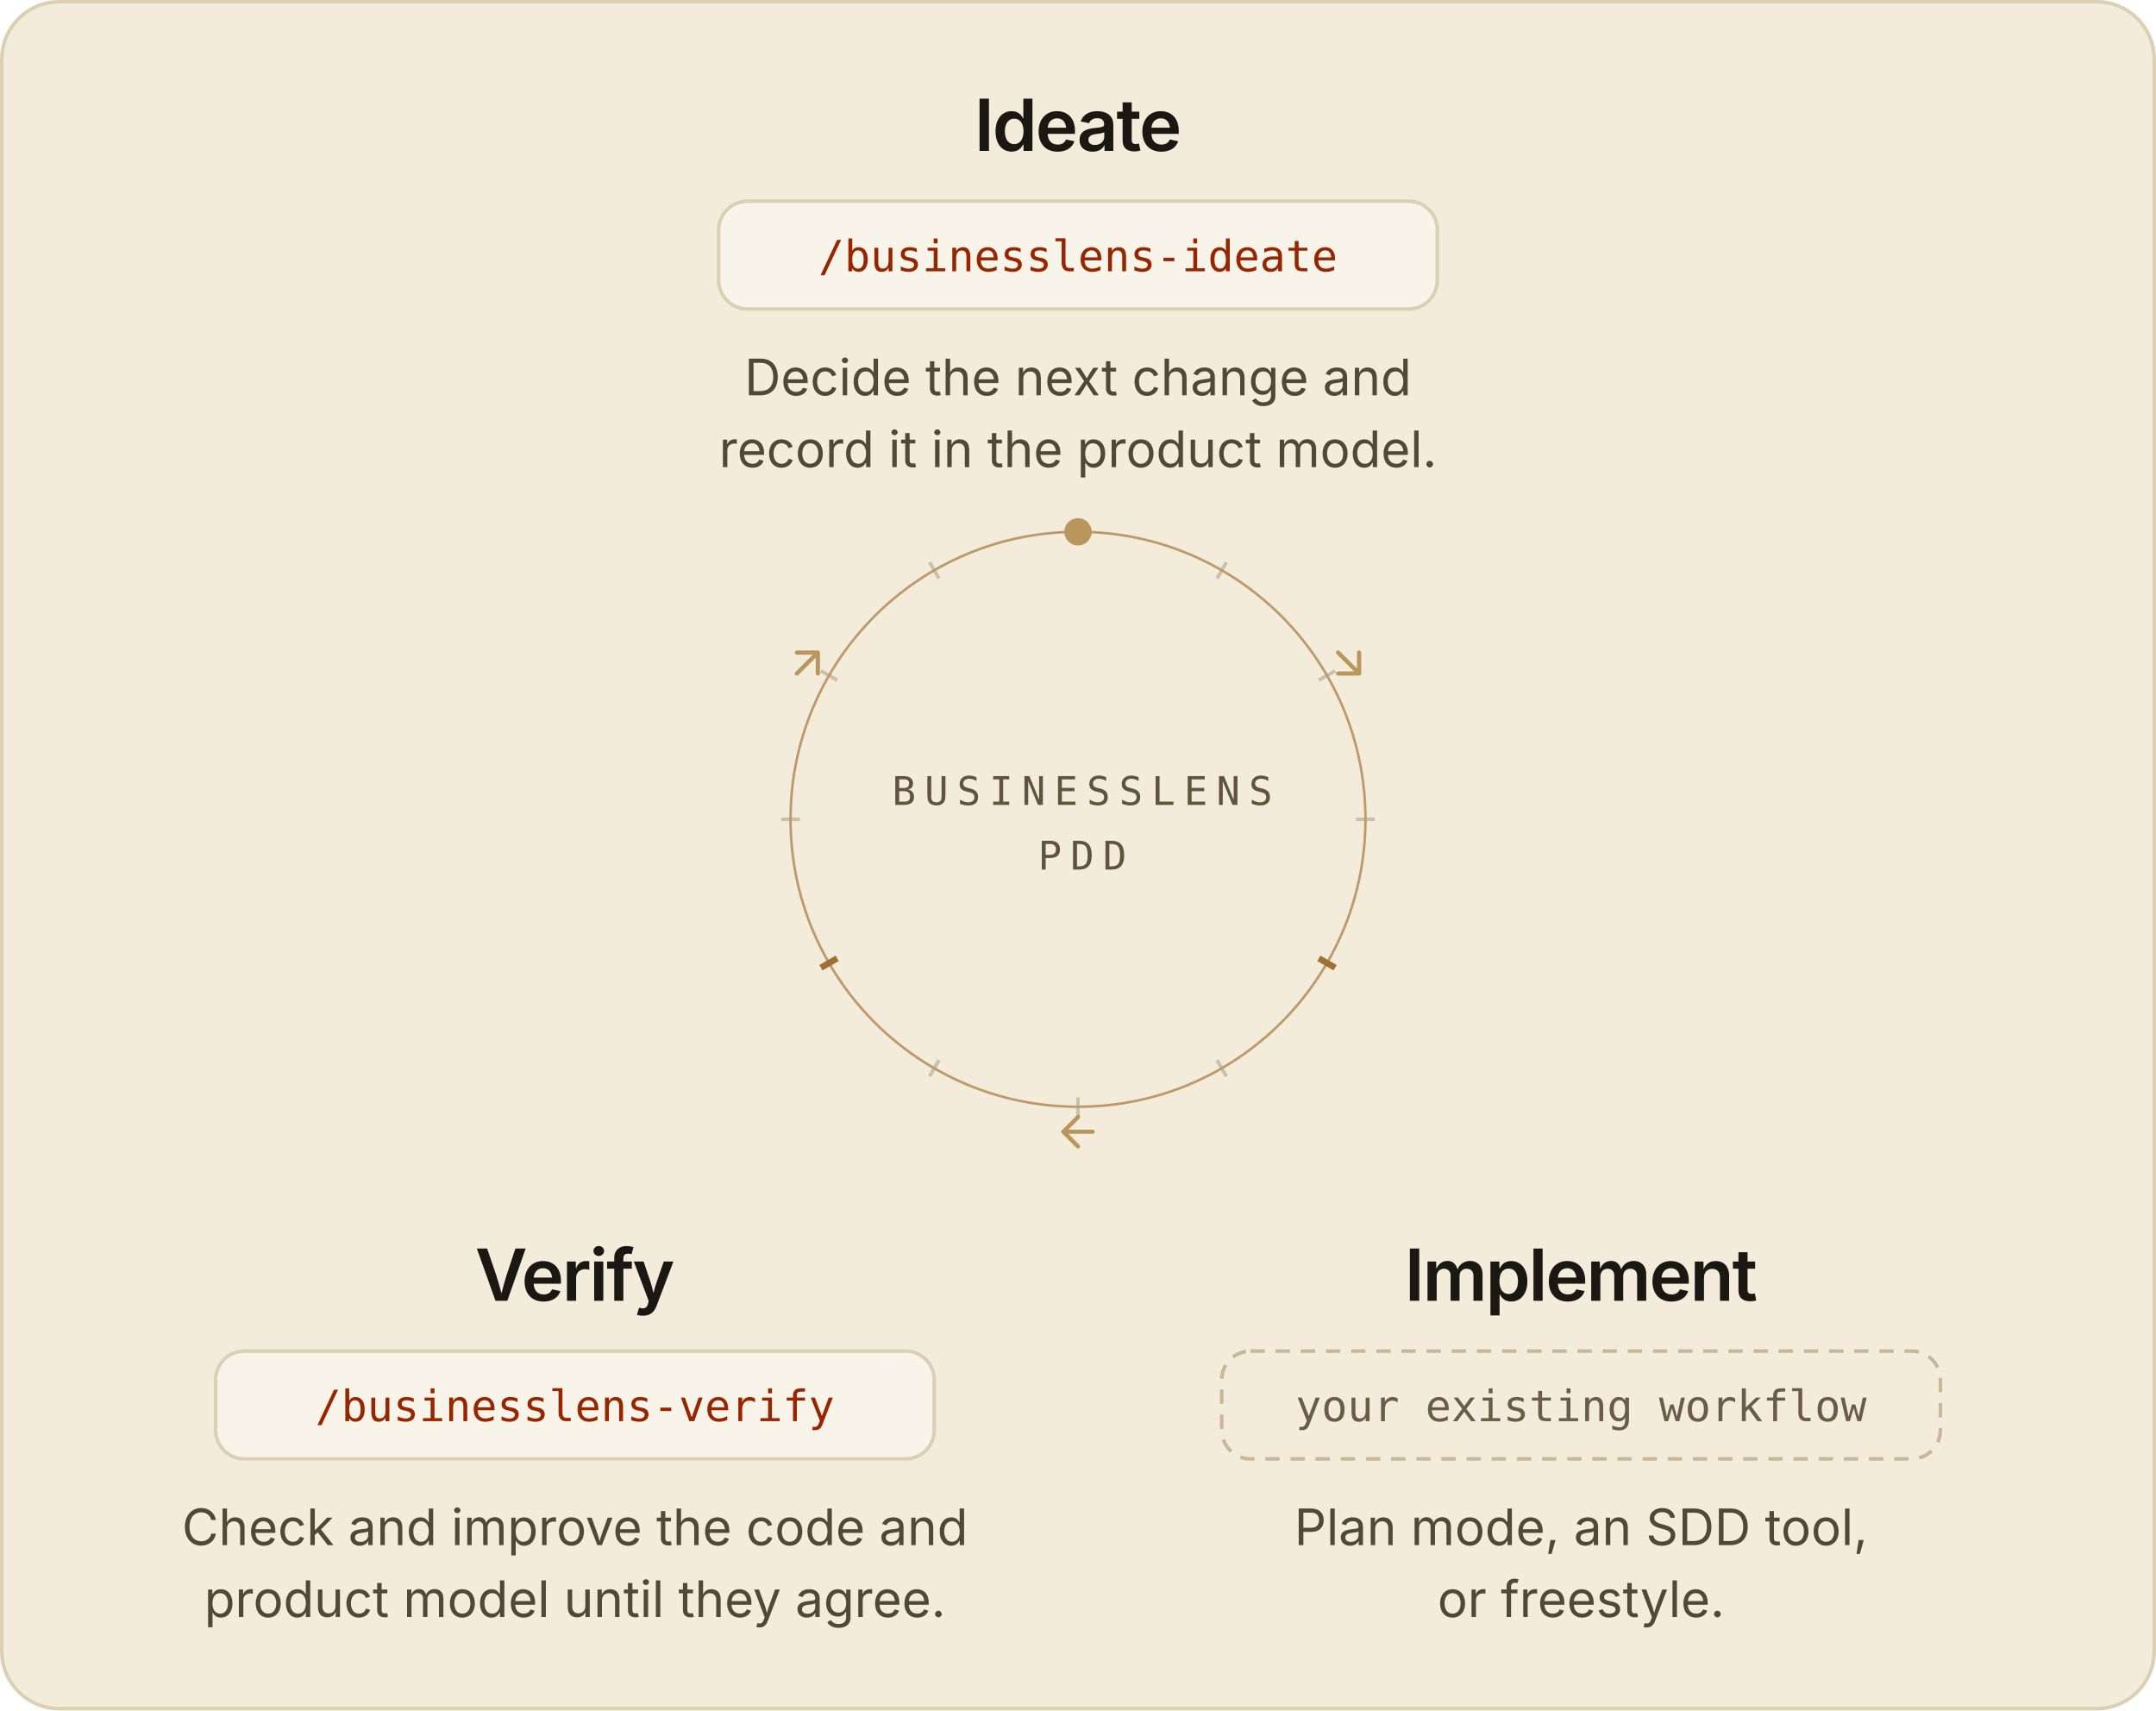
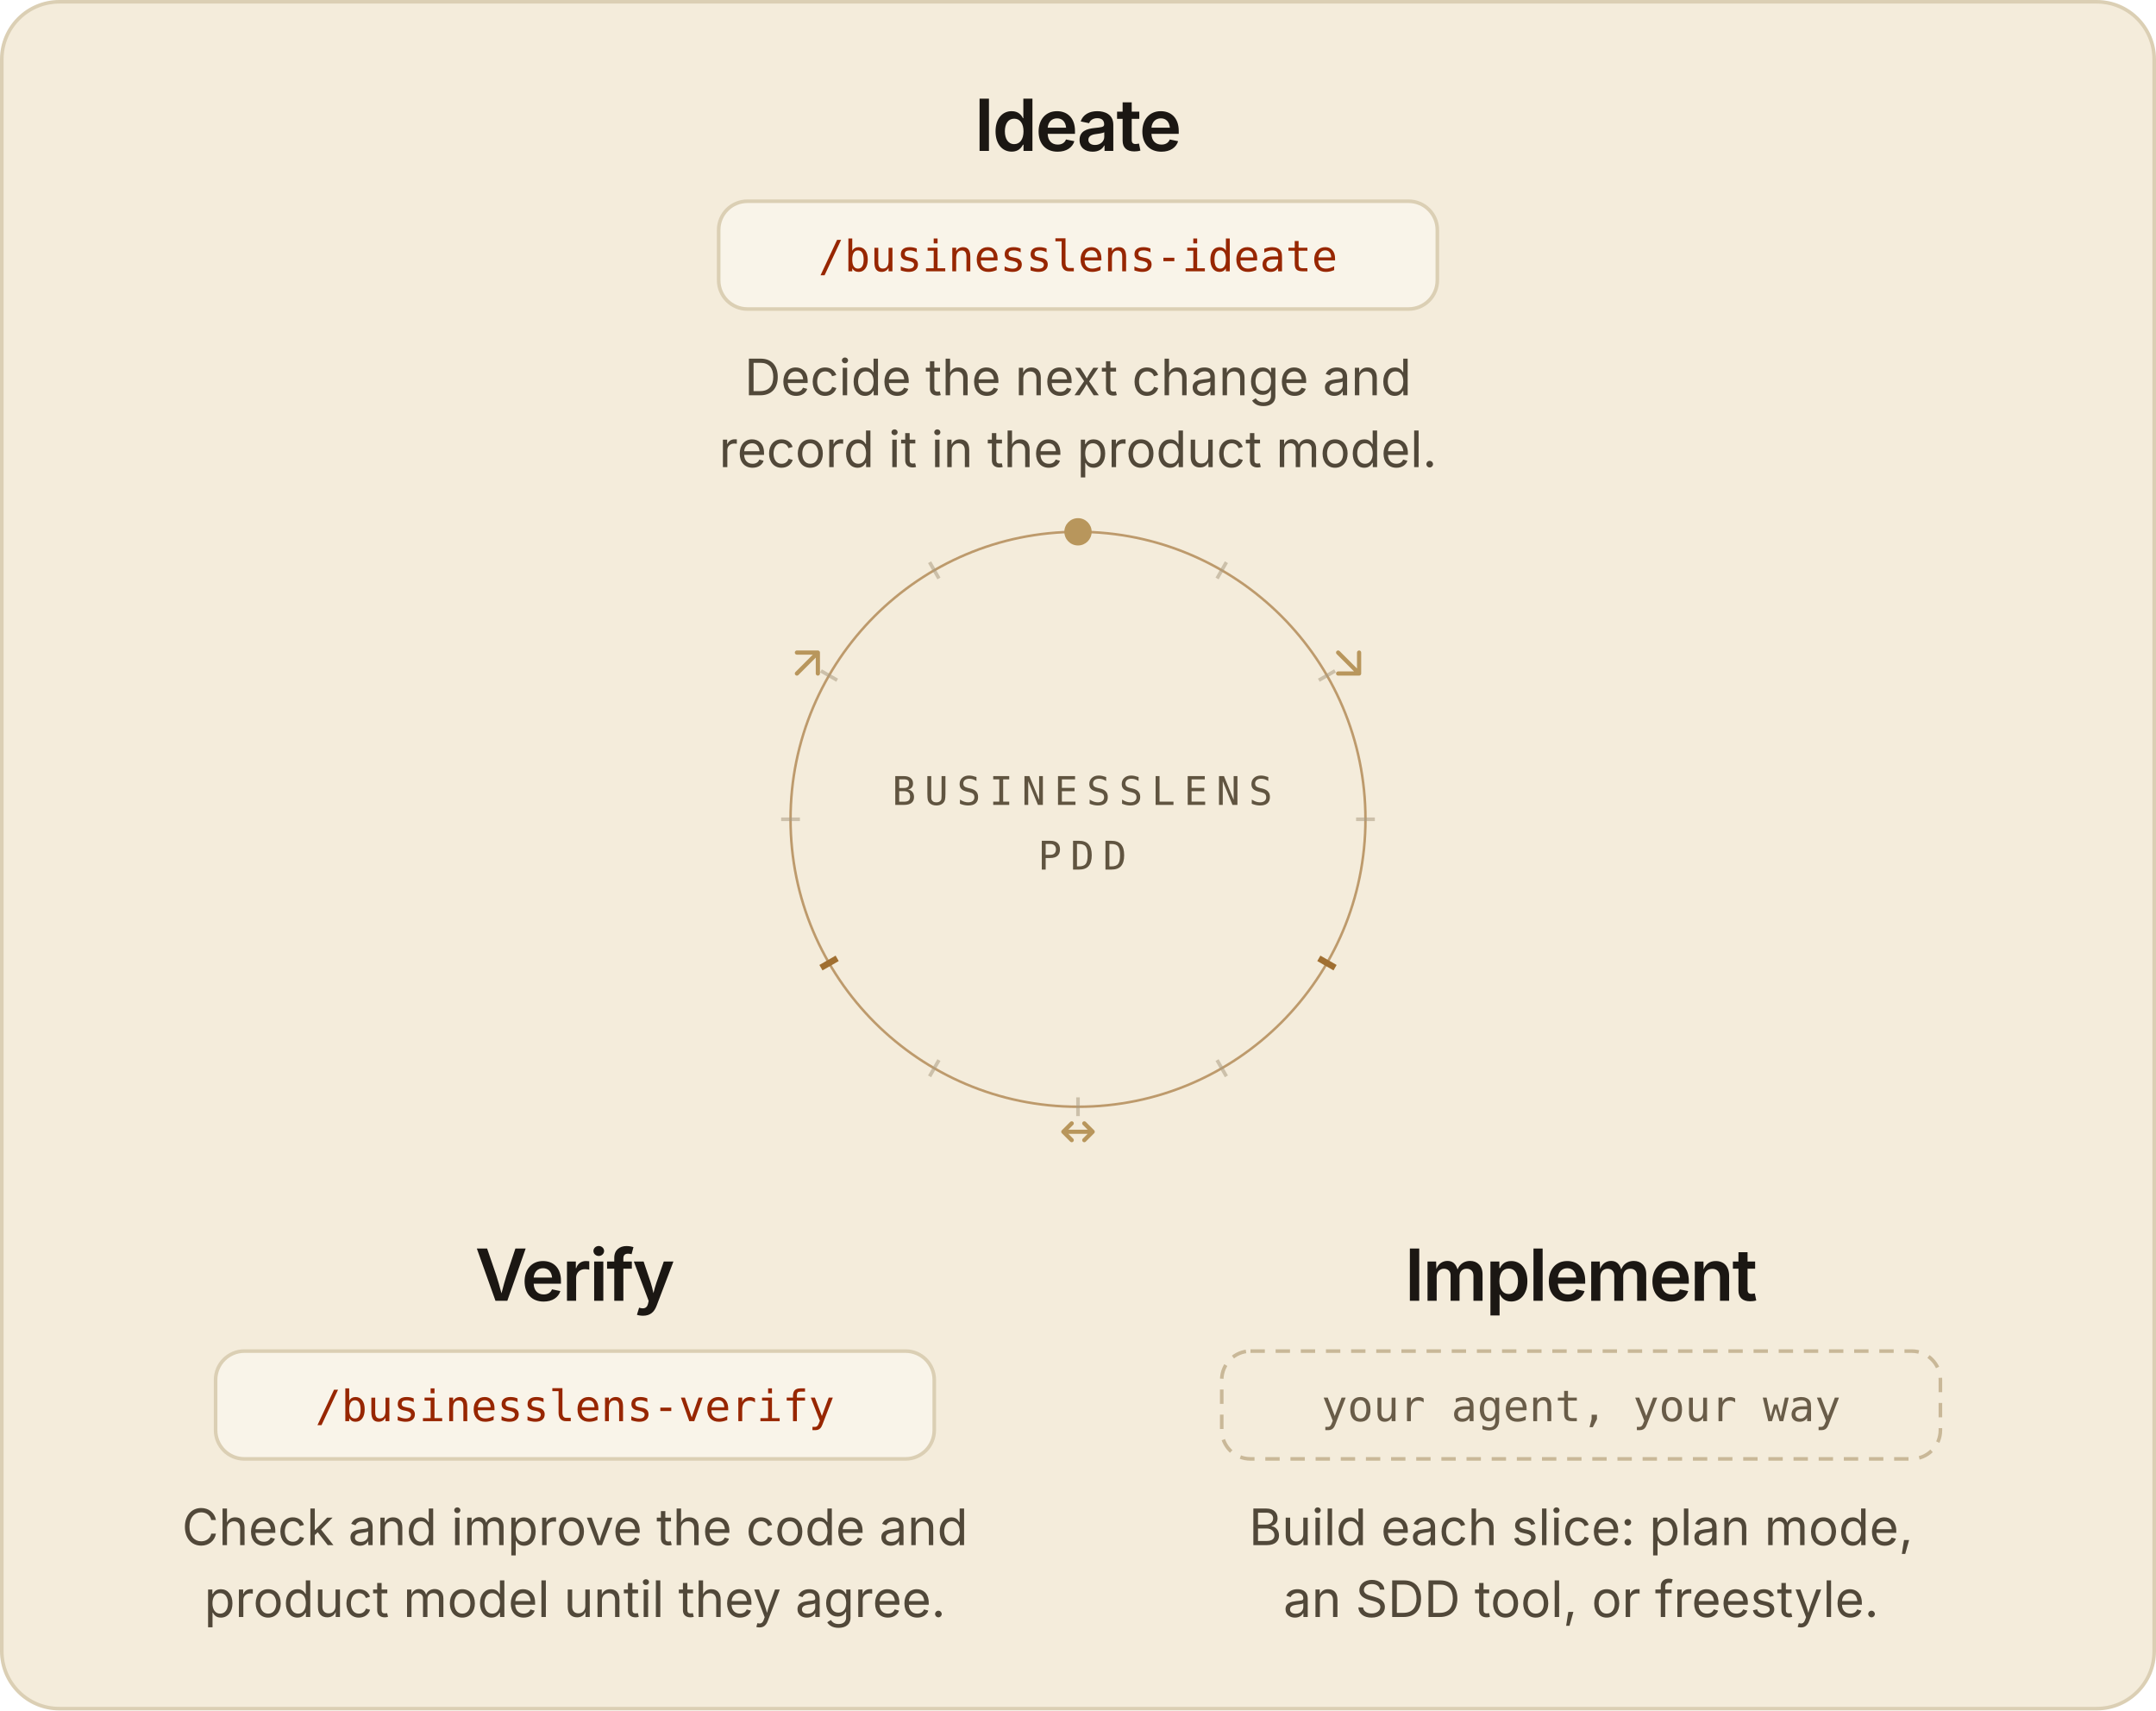
<svg xmlns="http://www.w3.org/2000/svg" viewBox="0 0 600 476" width="600" height="476" role="img" aria-labelledby="title">
  <style>
text{text-anchor:middle;font-family:Inter,-apple-system,BlinkMacSystemFont,"Segoe UI",Helvetica,Arial,sans-serif}
.h{font-size:20px;font-weight:600;letter-spacing:-0.5px;fill:#1b1713}
.note{font-size:14px;fill:#514839}
.cmd,.ownt,.mark{font-family:"IBM Plex Mono",ui-monospace,SFMono-Regular,Menlo,Consolas,monospace;font-size:12px}
.cmd{fill:#972600}
.ownt{fill:#695c48}
.mark{font-size:11px;font-weight:500;letter-spacing:2.4px;fill:#605440}
.pill{fill:#f9f4e9;stroke:#dbcfb4}
.own{fill:none;stroke:#c9b898;stroke-dasharray:4 3}
.ring{fill:none;stroke:#a06f31;stroke-width:.7;opacity:.65}
.t{stroke:#ab9d81;stroke-width:1;opacity:.55}
.c{stroke:#a06f31;stroke-width:1.75}
.disc{fill:#f4ecdb}
.arrow{fill:none;stroke:#b8965c;stroke-width:2;stroke-linecap:round;stroke-linejoin:round}
.dot{fill:#b8965c;transform-box:view-box;transform-origin:300px 228px}
@media (prefers-reduced-motion:no-preference){.dot{animation:orbit 22s linear infinite}}
@keyframes orbit{to{transform:rotate(360deg)}}
</style>
  <rect x=".5" y=".5" width="599" height="475" rx="16" fill="#f4ecdb" stroke="#dbcfb4" />
  <text class="h" x="300" y="42">Ideate</text>
  <rect class="pill" x="200.0" y="56" width="200" height="30" rx="8" />
  <text class="cmd" x="300" y="75.5">/businesslens-ideate</text>
  <text class="note" x="300" y="110">Decide the next change and</text>
  <text class="note" x="300" y="130">record it in the product model.</text>
  <circle class="disc" cx="375.31" cy="184.52" r="12" />
  <path class="arrow" transform="translate(368.31 177.52) scale(0.5833)" d="M7 7l10 10 M17 7v10H7" />
  <circle class="disc" cx="300.0" cy="314.96" r="12" />
-   <path class="arrow" transform="translate(293.0 307.96) scale(0.5833)" d="M12 19l-7-7 7-7 M19 12H5" />
+   <path class="arrow" transform="translate(293.0 307.96) scale(0.5833)" d="M5 12h14 M9 8l-4 4 4 4 M15 8l4 4-4 4" />
  <circle class="disc" cx="224.69" cy="184.52" r="12" />
  <path class="arrow" transform="translate(217.69 177.52) scale(0.5833)" d="M7 7h10v10 M7 17L17 7" />
  <circle class="ring" cx="300" cy="228" r="80" />
  <line class="c" x1="300.0" y1="145.39" x2="300.0" y2="150.61" />
  <line class="t" x1="341.3" y1="156.46" x2="338.7" y2="160.98" />
  <line class="t" x1="371.54" y1="186.7" x2="367.02" y2="189.3" />
  <line class="t" x1="382.61" y1="228.0" x2="377.39" y2="228.0" />
  <line class="c" x1="371.54" y1="269.3" x2="367.02" y2="266.7" />
  <line class="t" x1="341.3" y1="299.54" x2="338.7" y2="295.02" />
  <line class="t" x1="300.0" y1="310.61" x2="300.0" y2="305.39" />
  <line class="t" x1="258.7" y1="299.54" x2="261.3" y2="295.02" />
  <line class="c" x1="228.46" y1="269.3" x2="232.98" y2="266.7" />
  <line class="t" x1="217.39" y1="228.0" x2="222.61" y2="228.0" />
  <line class="t" x1="228.46" y1="186.7" x2="232.98" y2="189.3" />
  <line class="t" x1="258.7" y1="156.46" x2="261.3" y2="160.98" />
  <text class="mark" x="301.2" y="224">BUSINESSLENS</text>
  <text class="mark" x="301.2" y="242">PDD</text>
  <circle class="dot" cx="300" cy="148" r="3.8" />
  <text class="h" x="160" y="362">Verify</text>
  <rect class="pill" x="60.0" y="376" width="200" height="30" rx="8" />
  <text class="cmd" x="160" y="395.5">/businesslens-verify</text>
  <text class="note" x="160" y="430">Check and improve the code and</text>
  <text class="note" x="160" y="450">product model until they agree.</text>
  <text class="h" x="440" y="362">Implement</text>
  <rect class="own" x="340.0" y="376" width="200" height="30" rx="8" />
-   <text class="ownt" x="440" y="395.5">your existing workflow</text>
-   <text class="note" x="440" y="430">Plan mode, an SDD tool,</text>
-   <text class="note" x="440" y="450">or freestyle.</text>
+   <text class="ownt" x="440" y="395.5">your agent, your way</text>
+   <text class="note" x="440" y="430">Build each slice: plan mode,</text>
+   <text class="note" x="440" y="450">an SDD tool, or freestyle.</text>
</svg>
